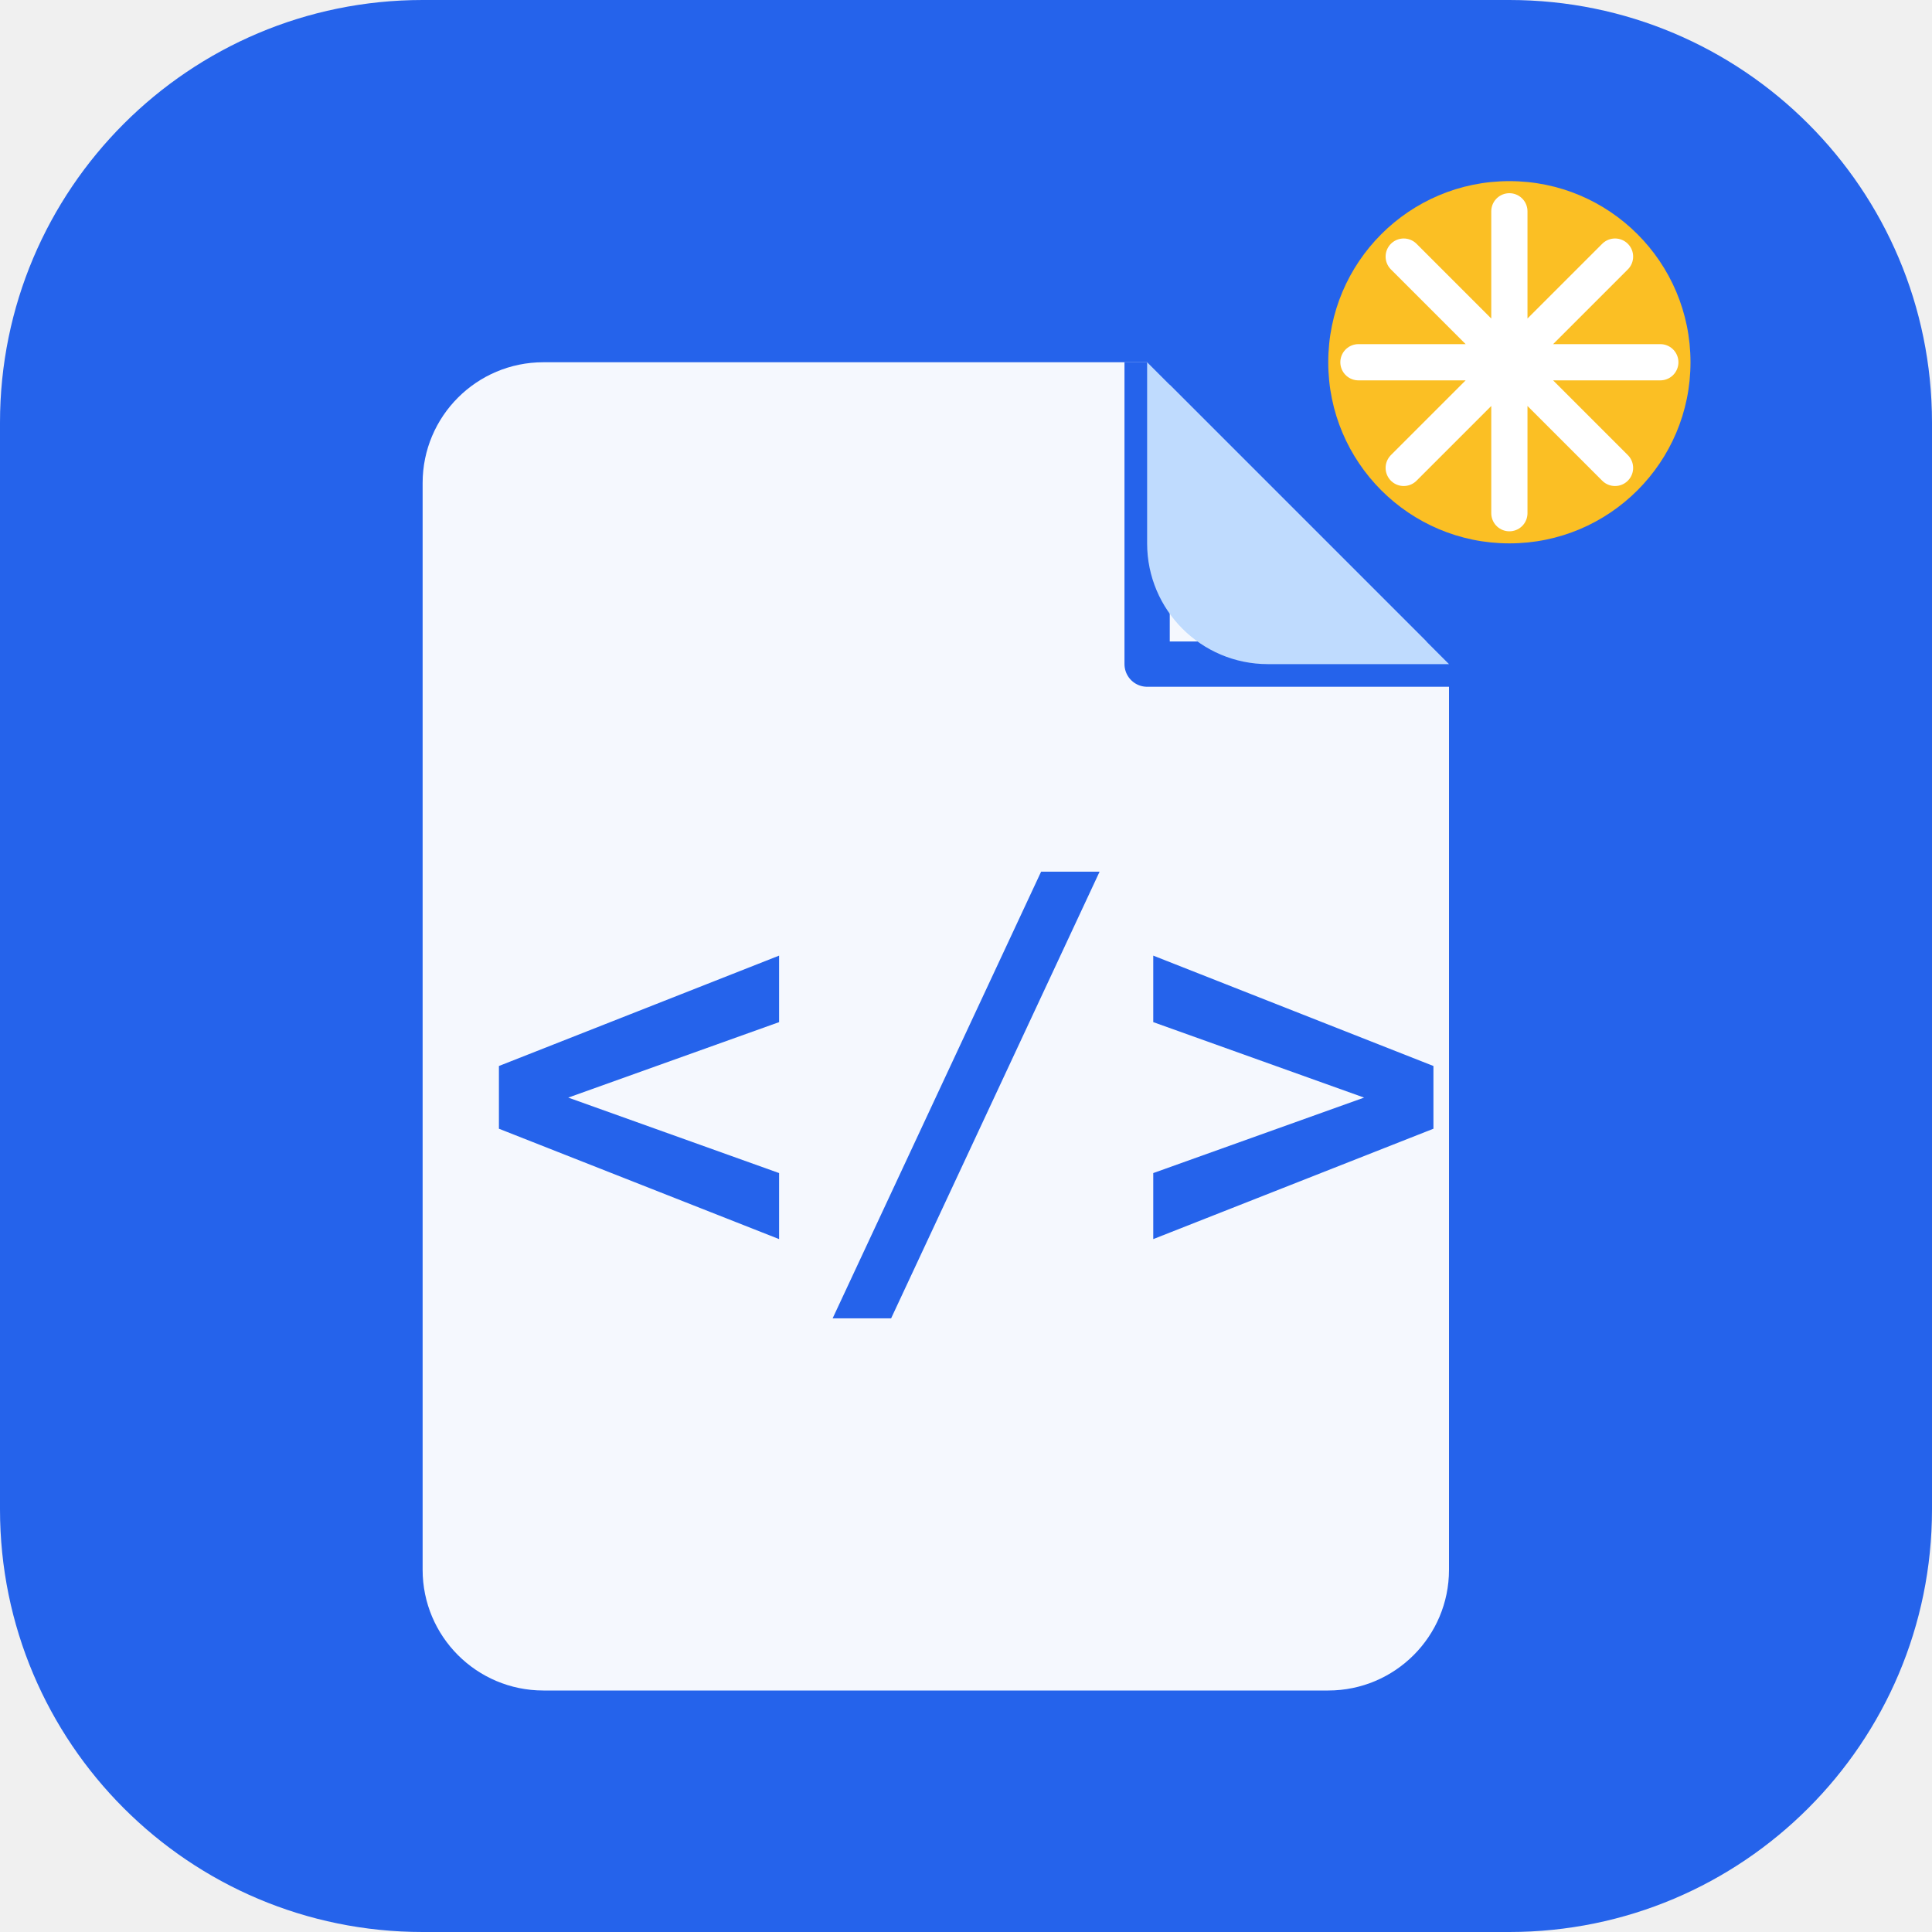
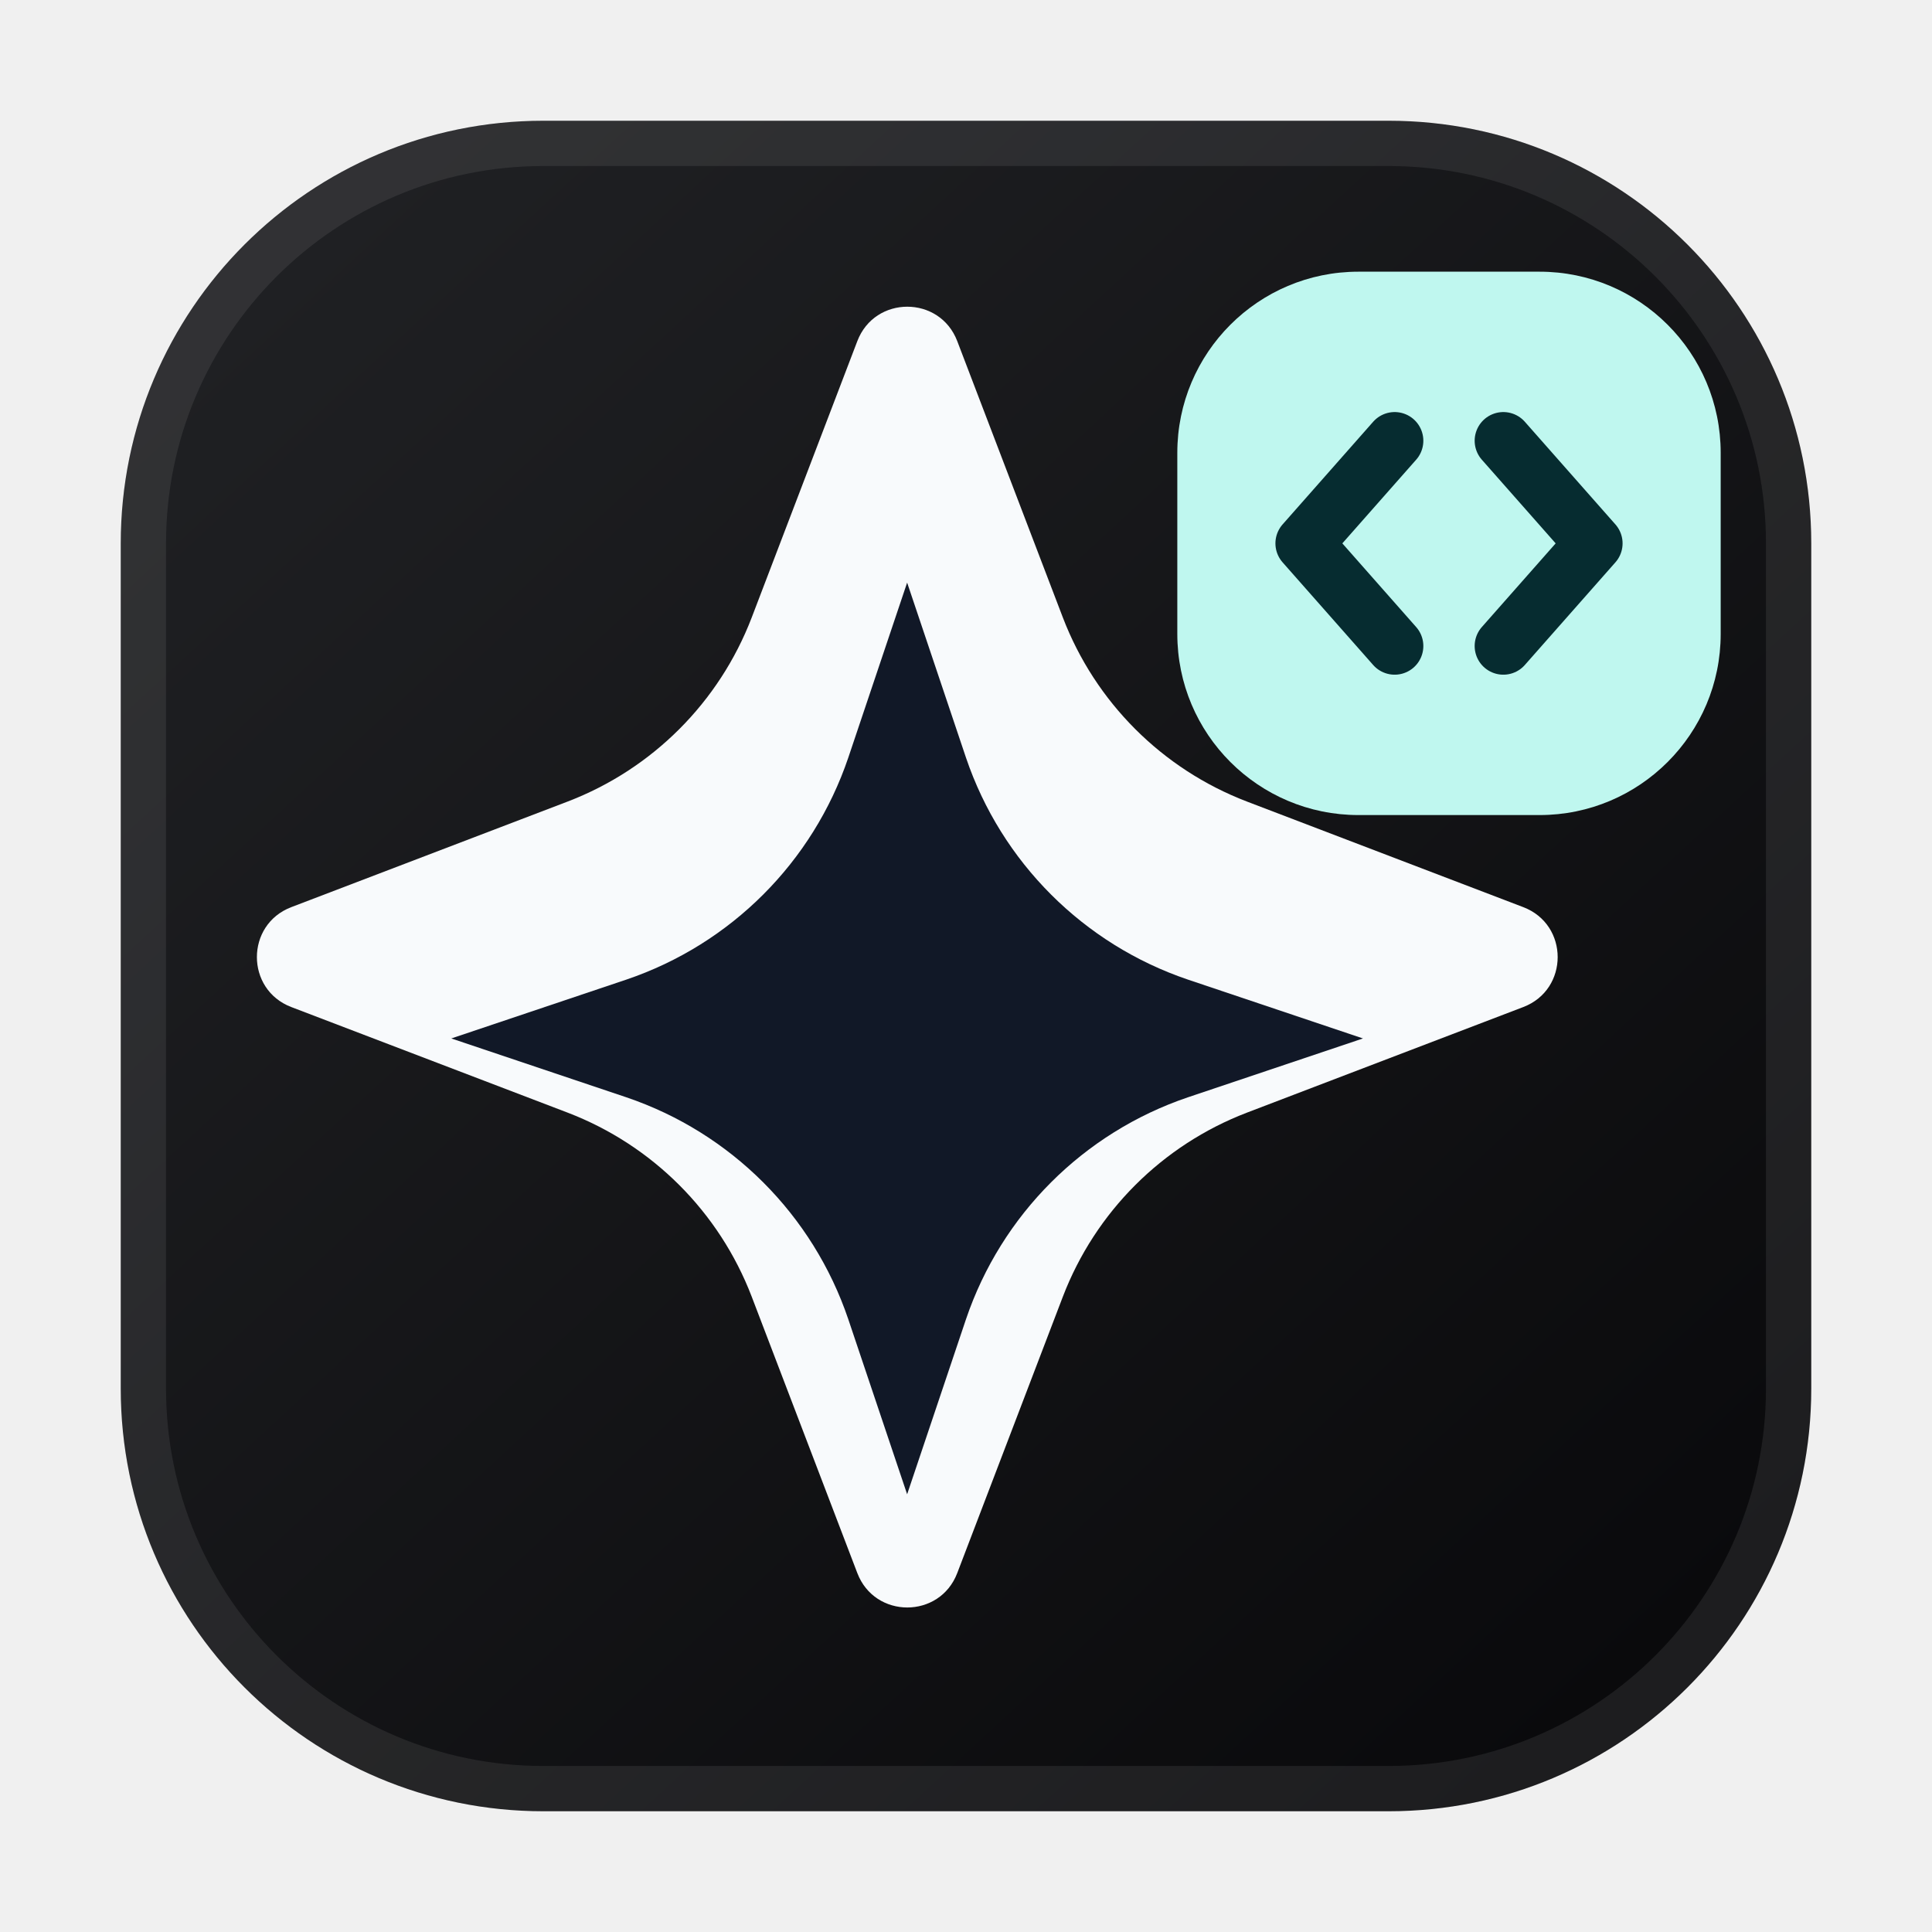
- <svg xmlns="http://www.w3.org/2000/svg" viewBox="0 0 64 64" fill="none">
-   <rect width="64" height="64" rx="14" fill="#2563EB" />
-   <path d="M18 12h20l10 10v30a4 4 0 01-4 4H18a4 4 0 01-4-4V16a4 4 0 014-4z" fill="white" opacity="0.95" />
-   <path d="M38 12v10h10" fill="none" stroke="#2563EB" stroke-width="1.5" stroke-linejoin="round" />
-   <path d="M38 12l10 10h-6a4 4 0 01-4-4v-6z" fill="#BFDBFE" />
-   <text x="32" y="42" text-anchor="middle" font-family="monospace" font-weight="bold" font-size="18" fill="#2563EB">&lt;/&gt;</text>
-   <circle cx="50" cy="12" r="6" fill="#FBBF24" />
-   <path d="M50 7v10M45 12h10M46.5 8.5l7 7M53.5 8.5l-7 7" stroke="white" stroke-width="1.2" stroke-linecap="round" />
+ <svg xmlns="http://www.w3.org/2000/svg" viewBox="0 0 64 64" fill="none" role="img" aria-labelledby="title desc">
+   <defs>
+     <linearGradient id="tile" x1="8" y1="6" x2="56" y2="58" gradientUnits="userSpaceOnUse">
+       <stop offset="0" stop-color="#202124" />
+       <stop offset="1" stop-color="#09090B" />
+     </linearGradient>
+     <linearGradient id="accent" x1="42" y1="12" x2="56" y2="26" gradientUnits="userSpaceOnUse">
+       <stop offset="0" stop-color="#BFF7EF" />
+       <stop offset="1" stop-color="#14B8A6" />
+     </linearGradient>
+   </defs>
+   <rect x="4" y="4" width="56" height="56" rx="14" fill="url(#tile)" />
+   <rect x="4.75" y="4.75" width="54.5" height="54.5" rx="13.25" stroke="#FFFFFF" stroke-opacity="0.08" stroke-width="1.5" />
+   <path d="M28.4 11.3c.58-1.52 2.73-1.52 3.31 0l3.5 9.16a10.58 10.58 0 0 0 6.09 6.09l9.16 3.5c1.52.58 1.52 2.73 0 3.31l-9.16 3.5a10.58 10.58 0 0 0-6.09 6.09l-3.5 9.16c-.58 1.52-2.73 1.52-3.31 0l-3.5-9.16a10.58 10.58 0 0 0-6.09-6.09l-9.16-3.5c-1.52-.58-1.52-2.73 0-3.31l9.16-3.5a10.58 10.58 0 0 0 6.09-6.09l3.5-9.16Z" fill="#F8FAFC" />
+   <path d="M30.05 19.3 32 25.1a11.74 11.74 0 0 0 7.35 7.35l5.8 1.95-5.8 1.95A11.74 11.74 0 0 0 32 43.7l-1.95 5.8-1.95-5.8a11.74 11.74 0 0 0-7.35-7.35l-5.8-1.95 5.8-1.95a11.74 11.74 0 0 0 7.35-7.35l1.95-5.8Z" fill="#111827" />
+   <g transform="translate(39 9)">
+     <rect width="18" height="18" rx="6" fill="url(#accent)" />
+     <path d="m7.2 5.6-3 3.4 3 3.4M10.8 5.6l3 3.4-3 3.4" stroke="#062C30" stroke-width="1.9" stroke-linecap="round" stroke-linejoin="round" />
+   </g>
</svg>
